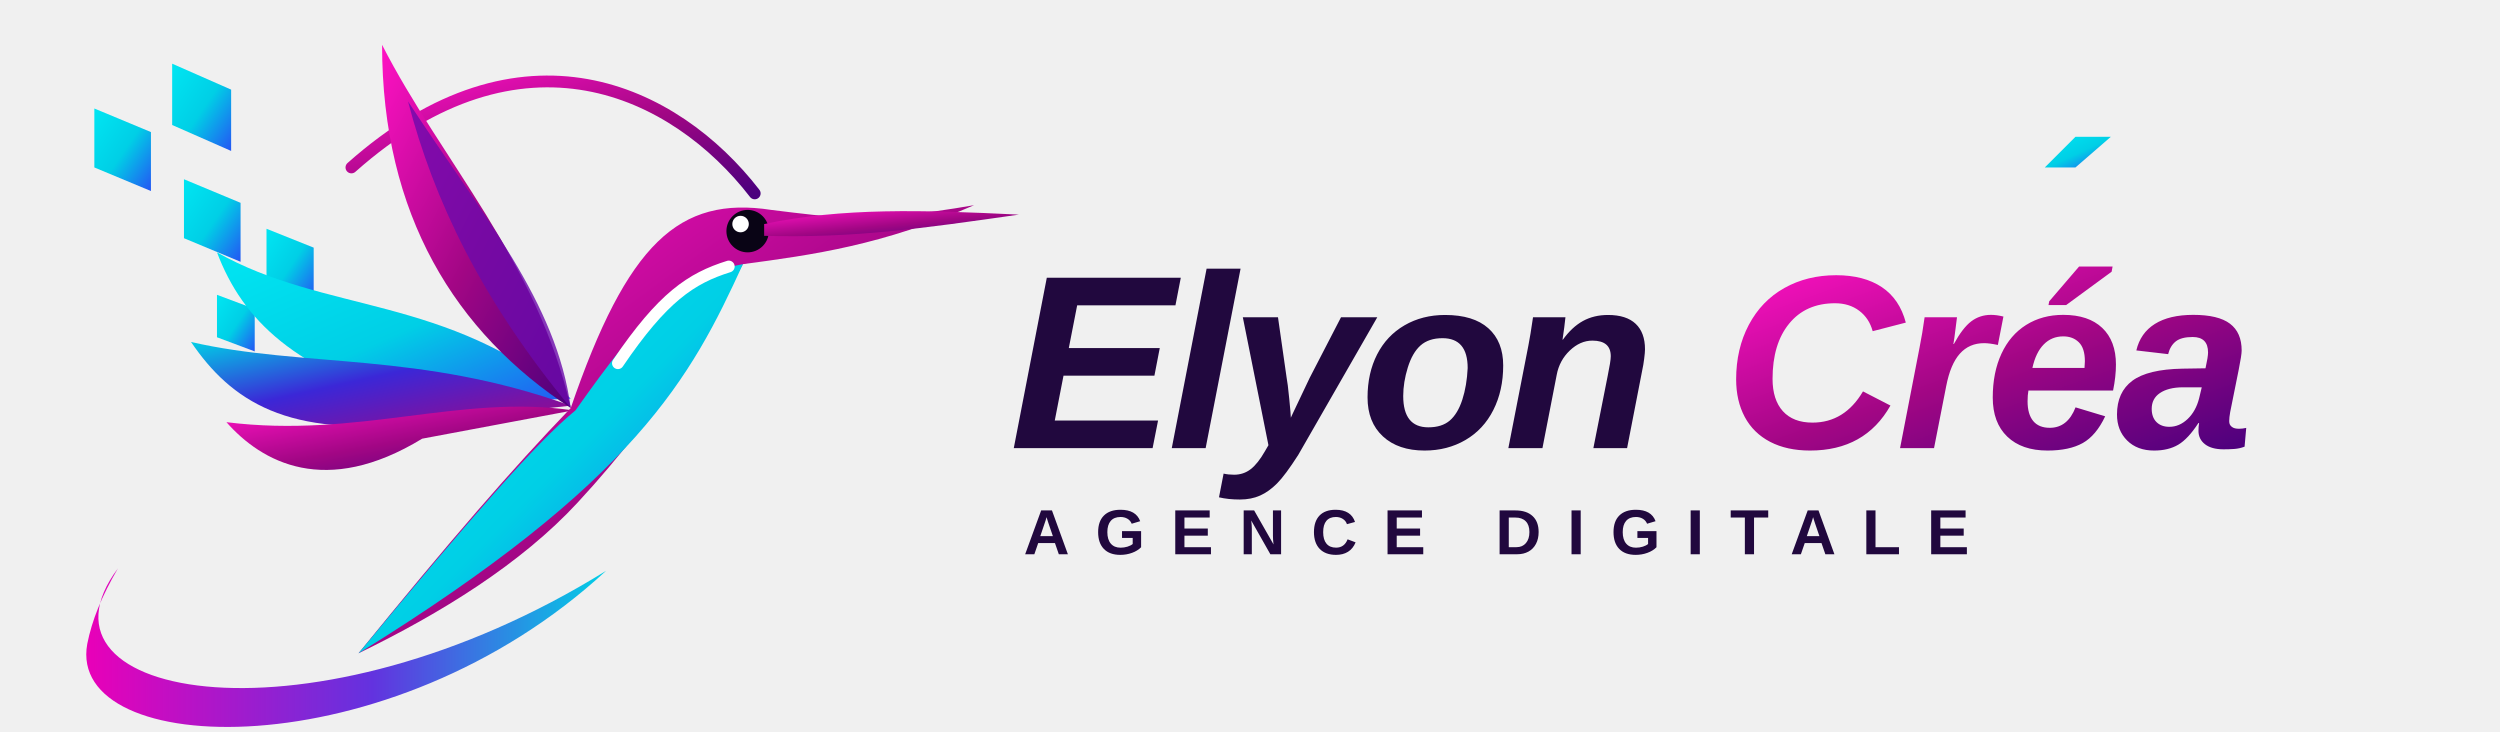
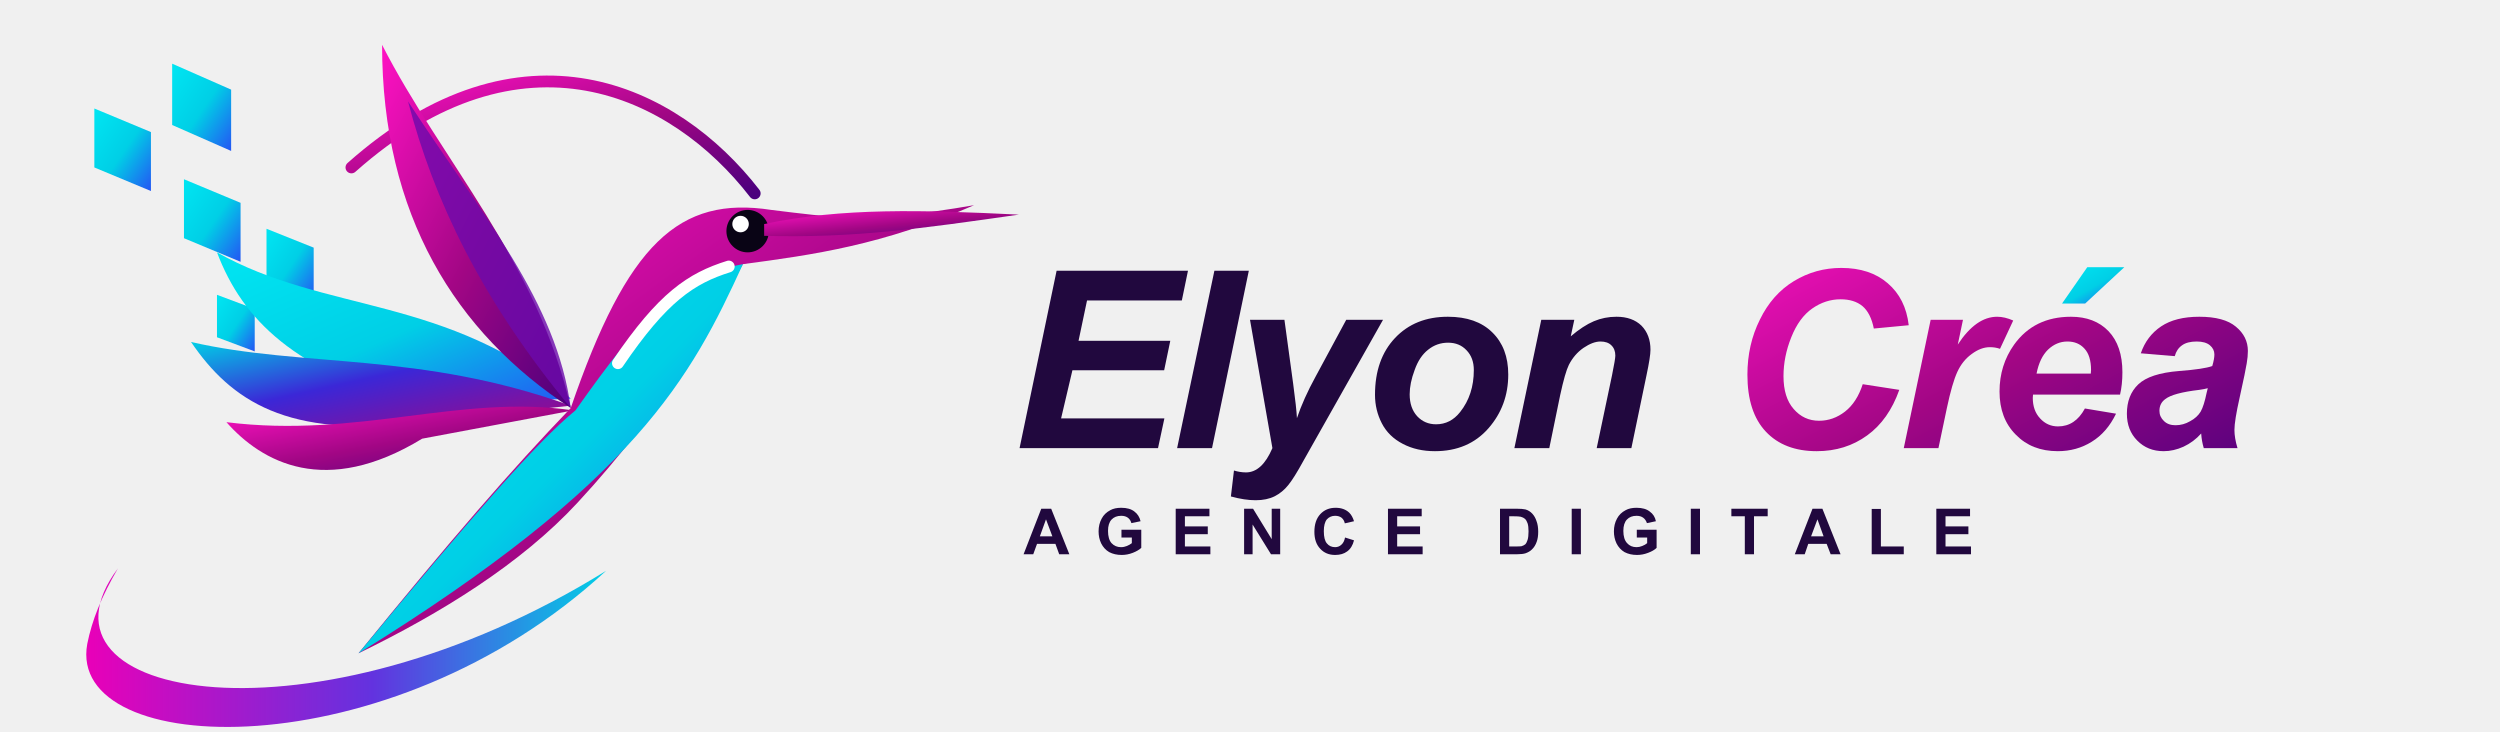
<svg xmlns="http://www.w3.org/2000/svg" viewBox="0 0 1060 310" role="img" aria-label="Elyon Créa — Agence Digitale">
  <defs>
    <linearGradient id="pink" x1="0" y1="0" x2="1" y2="1">
      <stop stop-color="#FF12C3" />
      <stop offset=".53" stop-color="#A10684" />
      <stop offset="1" stop-color="#4B007D" />
    </linearGradient>
    <linearGradient id="cyan" x1="0" y1="0" x2="1" y2="1">
      <stop stop-color="#00E6F2" />
      <stop offset=".52" stop-color="#00CFE6" />
      <stop offset="1" stop-color="#2455F4" />
    </linearGradient>
    <linearGradient id="feather" x1="0" y1="0" x2="1" y2="1">
      <stop stop-color="#00CFE6" />
      <stop offset=".45" stop-color="#3B27D7" />
      <stop offset="1" stop-color="#A10684" />
    </linearGradient>
    <linearGradient id="orbit" x1="0" y1="0" x2="1" y2="0">
      <stop stop-color="#E900B8" />
      <stop offset=".55" stop-color="#6332DF" />
      <stop offset="1" stop-color="#00CFE6" />
    </linearGradient>
+     <linearGradient id="mot" href="#pink" gradientUnits="userSpaceOnUse" gradientTransform="matrix(221.5 0 0 117.3 731 94.9)" />
  </defs>
  <g transform="translate(10 6)">
    <path d="M40 235 C-2 291 123 313 247 236 C155 321 18 316 27 267 C29 257 33 247 40 235Z" fill="url(#orbit)" />
    <path d="M139 65 C211 1 276 32 310 76" fill="none" stroke="url(#pink)" stroke-width="5" stroke-linecap="round" />
    <g fill="url(#cyan)">
      <path d="M30 40 54 50 54 75 30 65Z" />
      <path d="M63 21 88 32 88 58 63 47Z" />
      <path d="M68 70 92 80 92 105 68 95Z" />
      <path d="M103 91 123 99 123 121 103 113Z" />
      <path d="M82 119 98 125 98 143 82 137Z" />
    </g>
    <path d="M167 166 C115 151 93 130 82 101 C128 127 179 119 232 163Z" fill="url(#cyan)" />
    <path d="M167 173 C112 180 88 164 71 139 C119 150 168 143 232 166Z" fill="url(#feather)" />
    <path d="M169 180 C128 205 101 190 86 173 C142 180 185 161 233 168Z" fill="url(#pink)" />
    <path d="M232 167 C183 135 152 85 152 13 C177 62 218 105 232 167Z" fill="url(#pink)" />
    <path d="M232 167 C194 121 174 79 163 37 C195 86 226 122 232 167Z" fill="#6B0AAB" opacity=".8" />
    <path d="M232 167 C256 97 278 77 317 83 C342 86 357 89 403 81 C364 98 335 102 305 106 C287 137 272 167 235 207 C211 233 177 254 142 271 C181 223 207 193 232 167Z" fill="url(#pink)" />
    <path d="M234 168 C263 127 278 111 305 106 C283 154 260 198 142 271 C190 213 218 181 234 168Z" fill="url(#cyan)" />
    <path d="M252 148 C271 120 283 112 299 107" fill="none" stroke="#FFFFFF" stroke-width="5" stroke-linecap="round" />
    <circle cx="307" cy="92" r="9" fill="#090415" />
    <circle cx="304" cy="89" r="3.5" fill="#FFFFFF" />
    <path d="M314 89 C347 82 381 83 422 85 C380 91 352 95 314 94Z" fill="url(#pink)" />
  </g>
-   <g font-family="Manrope, Arial, Helvetica, sans-serif" font-weight="800" font-style="italic" letter-spacing="-3">
-     <text x="428" y="190" font-size="105" fill="#21083E">Elyon</text>
-     <text x="731" y="190" font-size="105" fill="url(#pink)">Créa</text>
+   <path fill="#21083E" d="M491 190L432.3 190L448 114.8L503.7 114.8L501.1 127.4L460.9 127.4L457.3 144.5L496.2 144.5L493.6 157L454.7 157L449.9 177.4L493.7 177.4L491 190ZM513.9 190L499.1 190L514.9 114.8L529.5 114.8L513.9 190ZM539.5 190L530 135.6L544.6 135.6L548.3 162.7Q549.7 173.1 549.9 177.3L549.9 177.3Q552.7 169 557.8 159.7L557.8 159.7L570.8 135.6L586.4 135.6L552.7 195.3Q548.6 202.8 546.2 205.7Q543.8 208.7 540.5 210.4Q537.1 212.1 532.4 212.1L532.4 212.1Q527.7 212.1 521.9 210.5L521.9 210.5L523.2 199.5Q525.8 200.3 528.3 200.3L528.3 200.3Q535.1 200.3 539.5 190L539.5 190ZM583 167.4L583 167.4Q583 152.3 591.5 143.3Q600 134.3 613.9 134.3L613.9 134.3Q626 134.3 632.7 140.9Q639.5 147.5 639.5 158.8L639.5 158.8Q639.5 172 631.1 181.6Q622.6 191.3 608.4 191.3L608.4 191.3Q600.7 191.3 594.8 188.2Q588.8 185.1 585.9 179.5Q583 173.9 583 167.4ZM624.9 156.9L624.9 156.9Q624.9 151.7 621.8 148.5Q618.8 145.3 614 145.3L614 145.3Q609.2 145.3 605.5 148.3Q601.8 151.2 599.8 156.9Q597.7 162.5 597.7 167.2L597.7 167.2Q597.7 173 600.9 176.5Q604.1 179.9 608.9 179.9L608.9 179.9Q615 179.9 619.1 174.7L619.1 174.7Q624.9 167.4 624.9 156.9ZM642.1 190L653.5 135.6L667.5 135.6L666 142.6Q671.3 138.1 675.8 136.2Q680.3 134.3 685.4 134.3L685.4 134.3Q692.1 134.3 696 138.1Q699.8 142 699.8 148.3L699.8 148.3Q699.8 151.2 698.1 159.2L698.1 159.2L691.7 190L677 190L683.5 159.1Q684.9 152.2 684.9 150.8L684.9 150.8Q684.9 148 683.2 146.4Q681.6 144.8 678.6 144.8L678.6 144.8Q675.4 144.8 671.4 147.5Q667.5 150.2 665.2 154.7L665.2 154.7Q663.6 157.9 661.5 167.6L661.5 167.6L656.9 190L642.1 190Z" />
+   <g fill="url(#mot)">
+     <path d="M789.8 162.9L789.8 162.9L805.3 165.3Q800.8 178 791.7 184.6Q782.5 191.3 770.3 191.3L770.3 191.3Q756.5 191.3 748.7 183Q740.9 174.7 740.9 158.9L740.9 158.9Q740.9 146.1 746.2 135.5Q751.4 124.8 760.6 119.2Q769.8 113.6 780.7 113.6L780.7 113.6Q792.9 113.6 800.4 120.1Q808 126.6 809.3 137.9L809.3 137.9L794.5 139.3Q793.2 132.8 789.7 129.8Q786.2 126.9 780.4 126.9L780.4 126.9Q774 126.9 768.4 130.8Q762.8 134.7 759.5 143Q756.2 151.2 756.2 159.5L756.2 159.5Q756.2 168.5 760.5 173.4Q764.8 178.4 771.3 178.4L771.3 178.4Q777.3 178.4 782.3 174.5Q787.3 170.6 789.8 162.9ZM807.2 190L818.6 135.6L832.3 135.6L830.1 146.1Q837.8 134.3 846.8 134.3L846.8 134.3Q850 134.3 853.6 135.9L853.6 135.9L848 147.9Q846 147.2 843.7 147.2L843.7 147.2Q839.9 147.2 836 150.1Q832.1 152.9 829.9 157.7Q827.7 162.5 825.5 172.9L825.5 172.9L821.9 190L807.2 190ZM922.1 151L922.1 151L907.7 149.8Q910.2 142.5 916.3 138.4Q922.4 134.3 932.5 134.3L932.5 134.3Q943 134.3 948 138.5Q953.1 142.7 953.1 148.8L953.1 148.8Q953.1 151.3 952.6 154.1Q952.2 156.8 949.6 168.6L949.6 168.6Q947.4 178.4 947.4 182.3L947.4 182.3Q947.4 185.7 948.7 190L948.7 190L934.4 190Q933.5 187 933.3 183.8L933.3 183.8Q930.1 187.4 925.8 189.4Q921.6 191.3 917.4 191.3L917.4 191.3Q910.6 191.3 906.2 186.8Q901.8 182.4 901.8 175.4L901.8 175.4Q901.8 167.6 906.6 163Q911.5 158.3 924 157.3L924 157.3Q934.5 156.5 938 155.2L938 155.2Q938.9 152.2 938.9 150.3L938.9 150.3Q938.9 148 937 146.4Q935.1 144.8 931.4 144.8L931.4 144.8Q927.4 144.8 925.2 146.4Q922.9 148 922.1 151ZM935.6 166.6L936.1 164.6Q934.7 165 932.5 165.3L932.5 165.3Q921.4 166.6 918.1 169.2L918.1 169.2Q915.6 171 915.6 174.2L915.6 174.2Q915.6 176.7 917.5 178.5Q919.3 180.3 922.4 180.3L922.4 180.3Q925.7 180.3 928.6 178.6Q931.6 177 933.1 174.5Q934.5 172 935.6 166.6L935.6 166.6Z" />
+     <path id="lettre-e" d="M898.9 167.3L898.9 167.3L862 167.3Q861.9 168.2 861.9 168.7L861.9 168.7Q861.9 174.1 865 177.4Q868.1 180.8 872.6 180.8L872.6 180.8Q879.9 180.8 884 173.2L884 173.2L897.2 175.4Q893.4 183.3 886.9 187.3Q880.5 191.3 872.5 191.3L872.5 191.3Q861.5 191.3 854.7 184.3Q847.8 177.4 847.8 166L847.8 166Q847.8 154.8 854 146.1L854 146.1Q862.5 134.3 878.1 134.3L878.1 134.3Q888.1 134.3 894 140.4Q899.9 146.6 899.9 157.8L899.9 157.8Q899.9 163.1 898.9 167.3ZM863.5 158.4L886.5 158.4Q886.6 157.4 886.6 156.9L886.6 156.9Q886.6 150.8 883.8 147.8Q881.1 144.8 876.6 144.8L876.6 144.8Q872 144.8 868.4 148.2Q864.8 151.7 863.5 158.4L863.5 158.4Z" />
  </g>
-   <path d="M867 71 880 58 895 58 880 71Z" fill="url(#cyan)" />
-   <text x="434" y="235" font-family="Manrope, Arial, Helvetica, sans-serif" font-size="27" font-weight="650" letter-spacing="11" fill="#21083E">AGENCE DIGITALE</text>
+   <path id="accent" fill="url(#cyan)" d="M874.3 128.7L885 113.3L900.7 113.3L884.1 128.7L874.3 128.7Z" />
+   <path id="signature" fill="#21083E" d="M445.7 215.7L453.4 235L449.1 235L447.5 230.6L439.7 230.6L438.1 235L434 235L441.5 215.7L445.7 215.7ZM440.9 227.4L446.2 227.4L443.5 220.2L440.9 227.4ZM479.9 227.9L475.5 227.9L475.5 224.6L483.9 224.6L483.9 232.3Q482.6 233.5 480.3 234.4Q478 235.3 475.6 235.3L475.6 235.3Q472.6 235.3 470.3 234.1Q468.1 232.8 466.9 230.4Q465.8 228.1 465.8 225.3L465.8 225.3Q465.8 222.3 467.1 219.9Q468.3 217.6 470.8 216.3L470.8 216.3Q472.6 215.3 475.4 215.3L475.4 215.3Q479 215.3 481 216.9Q483 218.4 483.6 221L483.6 221L479.7 221.8Q479.3 220.3 478.2 219.5Q477.1 218.7 475.4 218.7L475.4 218.7Q472.8 218.7 471.3 220.3Q469.8 221.9 469.8 225.1L469.8 225.1Q469.8 228.6 471.3 230.3Q472.9 232 475.3 232L475.3 232Q476.6 232 477.8 231.5Q479 231 479.9 230.3L479.9 230.3L479.9 227.9ZM513.2 235L498.5 235L498.5 215.7L512.8 215.7L512.8 218.9L502.4 218.9L502.4 223.2L512.1 223.2L512.1 226.5L502.4 226.5L502.4 231.7L513.2 231.7L513.2 235ZM531.1 235L527.5 235L527.5 215.7L531.3 215.7L539.2 228.6L539.2 215.7L542.8 215.7L542.8 235L538.9 235L531.1 222.4L531.1 235ZM570.3 227.9L570.3 227.9L574.1 229.1Q573.3 232.3 571.2 233.8Q569.2 235.3 566.1 235.3L566.1 235.3Q562.2 235.3 559.8 232.7Q557.3 230.1 557.3 225.5L557.3 225.5Q557.3 220.7 559.8 218Q562.3 215.3 566.3 215.3L566.3 215.3Q569.9 215.3 572.1 217.4L572.1 217.4Q573.4 218.7 574.1 221L574.1 221L570.2 221.9Q569.9 220.4 568.8 219.5Q567.7 218.7 566.1 218.7L566.1 218.7Q564 218.7 562.6 220.2Q561.3 221.8 561.3 225.2L561.3 225.2Q561.3 228.9 562.6 230.4Q563.9 232 566.1 232L566.1 232Q567.6 232 568.7 231Q569.9 230 570.3 227.9ZM603.2 235L588.5 235L588.5 215.7L602.8 215.7L602.8 218.9L592.4 218.9L592.4 223.2L602.1 223.2L602.1 226.5L592.4 226.5L592.4 231.7L603.2 231.7L603.2 235ZM636 235L636 215.7L643.1 215.7Q645.5 215.7 646.8 216L646.8 216Q648.5 216.5 649.7 217.8Q650.9 219.1 651.5 221Q652.2 222.8 652.2 225.5L652.2 225.5Q652.2 227.9 651.6 229.6L651.6 229.6Q650.9 231.7 649.5 233L649.5 233Q648.5 234 646.8 234.6L646.8 234.6Q645.5 235 643.3 235L643.3 235L636 235ZM641.6 218.9L639.9 218.9L639.9 231.7L642.8 231.7Q644.4 231.7 645.1 231.6L645.1 231.6Q646.1 231.3 646.7 230.8Q647.3 230.2 647.7 228.9Q648.1 227.6 648.1 225.3L648.1 225.3Q648.1 223.1 647.7 221.9Q647.3 220.7 646.6 220Q645.9 219.4 644.8 219.1L644.8 219.1Q644 218.9 641.6 218.9L641.6 218.9ZM670.3 235L666.4 235L666.4 215.7L670.3 215.7L670.3 235ZM698.4 227.9L694 227.9L694 224.6L702.4 224.6L702.4 232.3Q701.2 233.5 698.8 234.4Q696.5 235.3 694.1 235.3L694.1 235.3Q691.1 235.3 688.8 234.1Q686.6 232.8 685.4 230.4Q684.3 228.1 684.3 225.3L684.3 225.3Q684.3 222.3 685.6 219.9Q686.8 217.6 689.3 216.3L689.3 216.3Q691.1 215.3 693.9 215.3L693.9 215.3Q697.5 215.3 699.5 216.9Q701.6 218.4 702.1 221L702.1 221L698.3 221.8Q697.8 220.3 696.7 219.5Q695.6 218.7 693.9 218.7L693.9 218.7Q691.3 218.7 689.8 220.3Q688.3 221.9 688.3 225.1L688.3 225.1Q688.3 228.6 689.9 230.3Q691.4 232 693.9 232L693.9 232Q695.1 232 696.3 231.5Q697.6 231 698.4 230.3L698.4 230.3L698.4 227.9ZM720.8 235L716.9 235L716.9 215.7L720.8 215.7L720.8 235ZM743.7 235L739.8 235L739.8 218.9L734.1 218.9L734.1 215.7L749.5 215.7L749.5 218.9L743.7 218.9L743.7 235ZM772.7 215.7L780.4 235L776.2 235L774.5 230.6L766.7 230.6L765.2 235L761 235L768.5 215.7L772.7 215.7ZM767.9 227.4L773.2 227.4L770.6 220.2L767.9 227.4ZM807.2 235L793.6 235L793.6 215.8L797.5 215.8L797.5 231.7L807.2 231.7L807.2 235ZM835.7 235L821 235L821 215.7L835.3 215.7L835.3 218.9L824.9 218.9L824.9 223.2L834.6 223.2L834.6 226.5L824.9 226.5L824.9 231.7L835.7 231.7L835.7 235Z" />
</svg>
